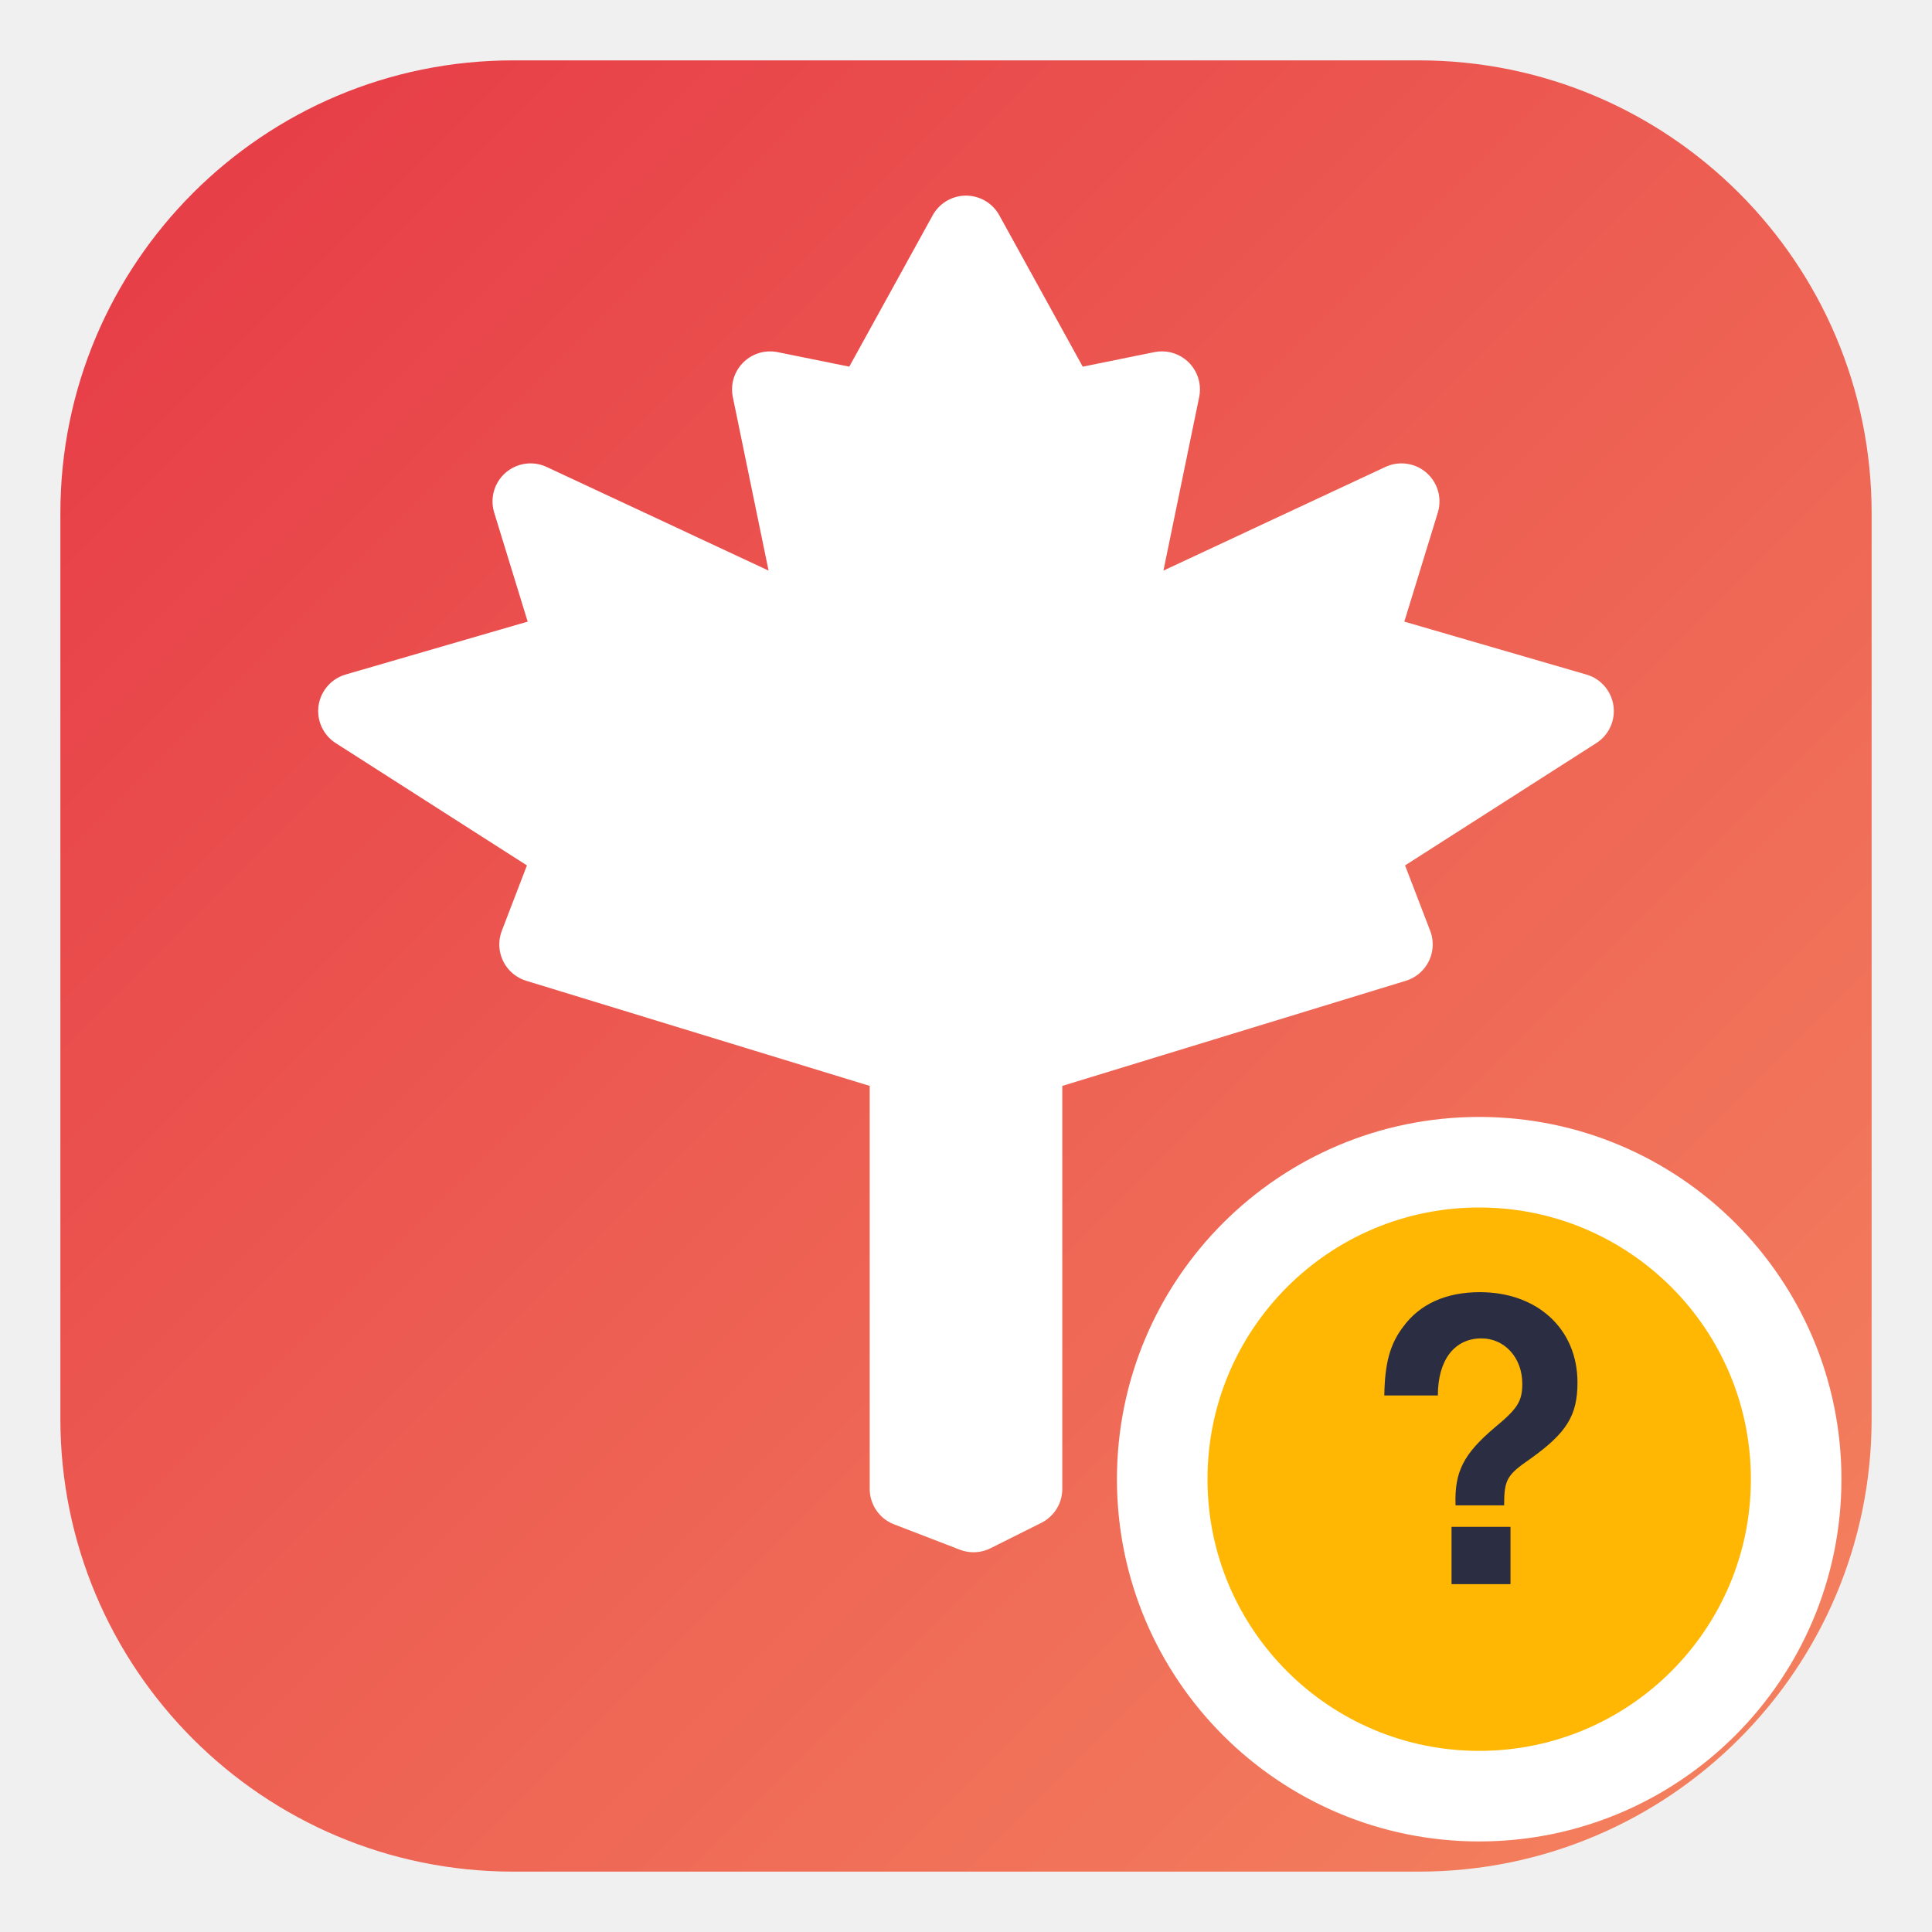
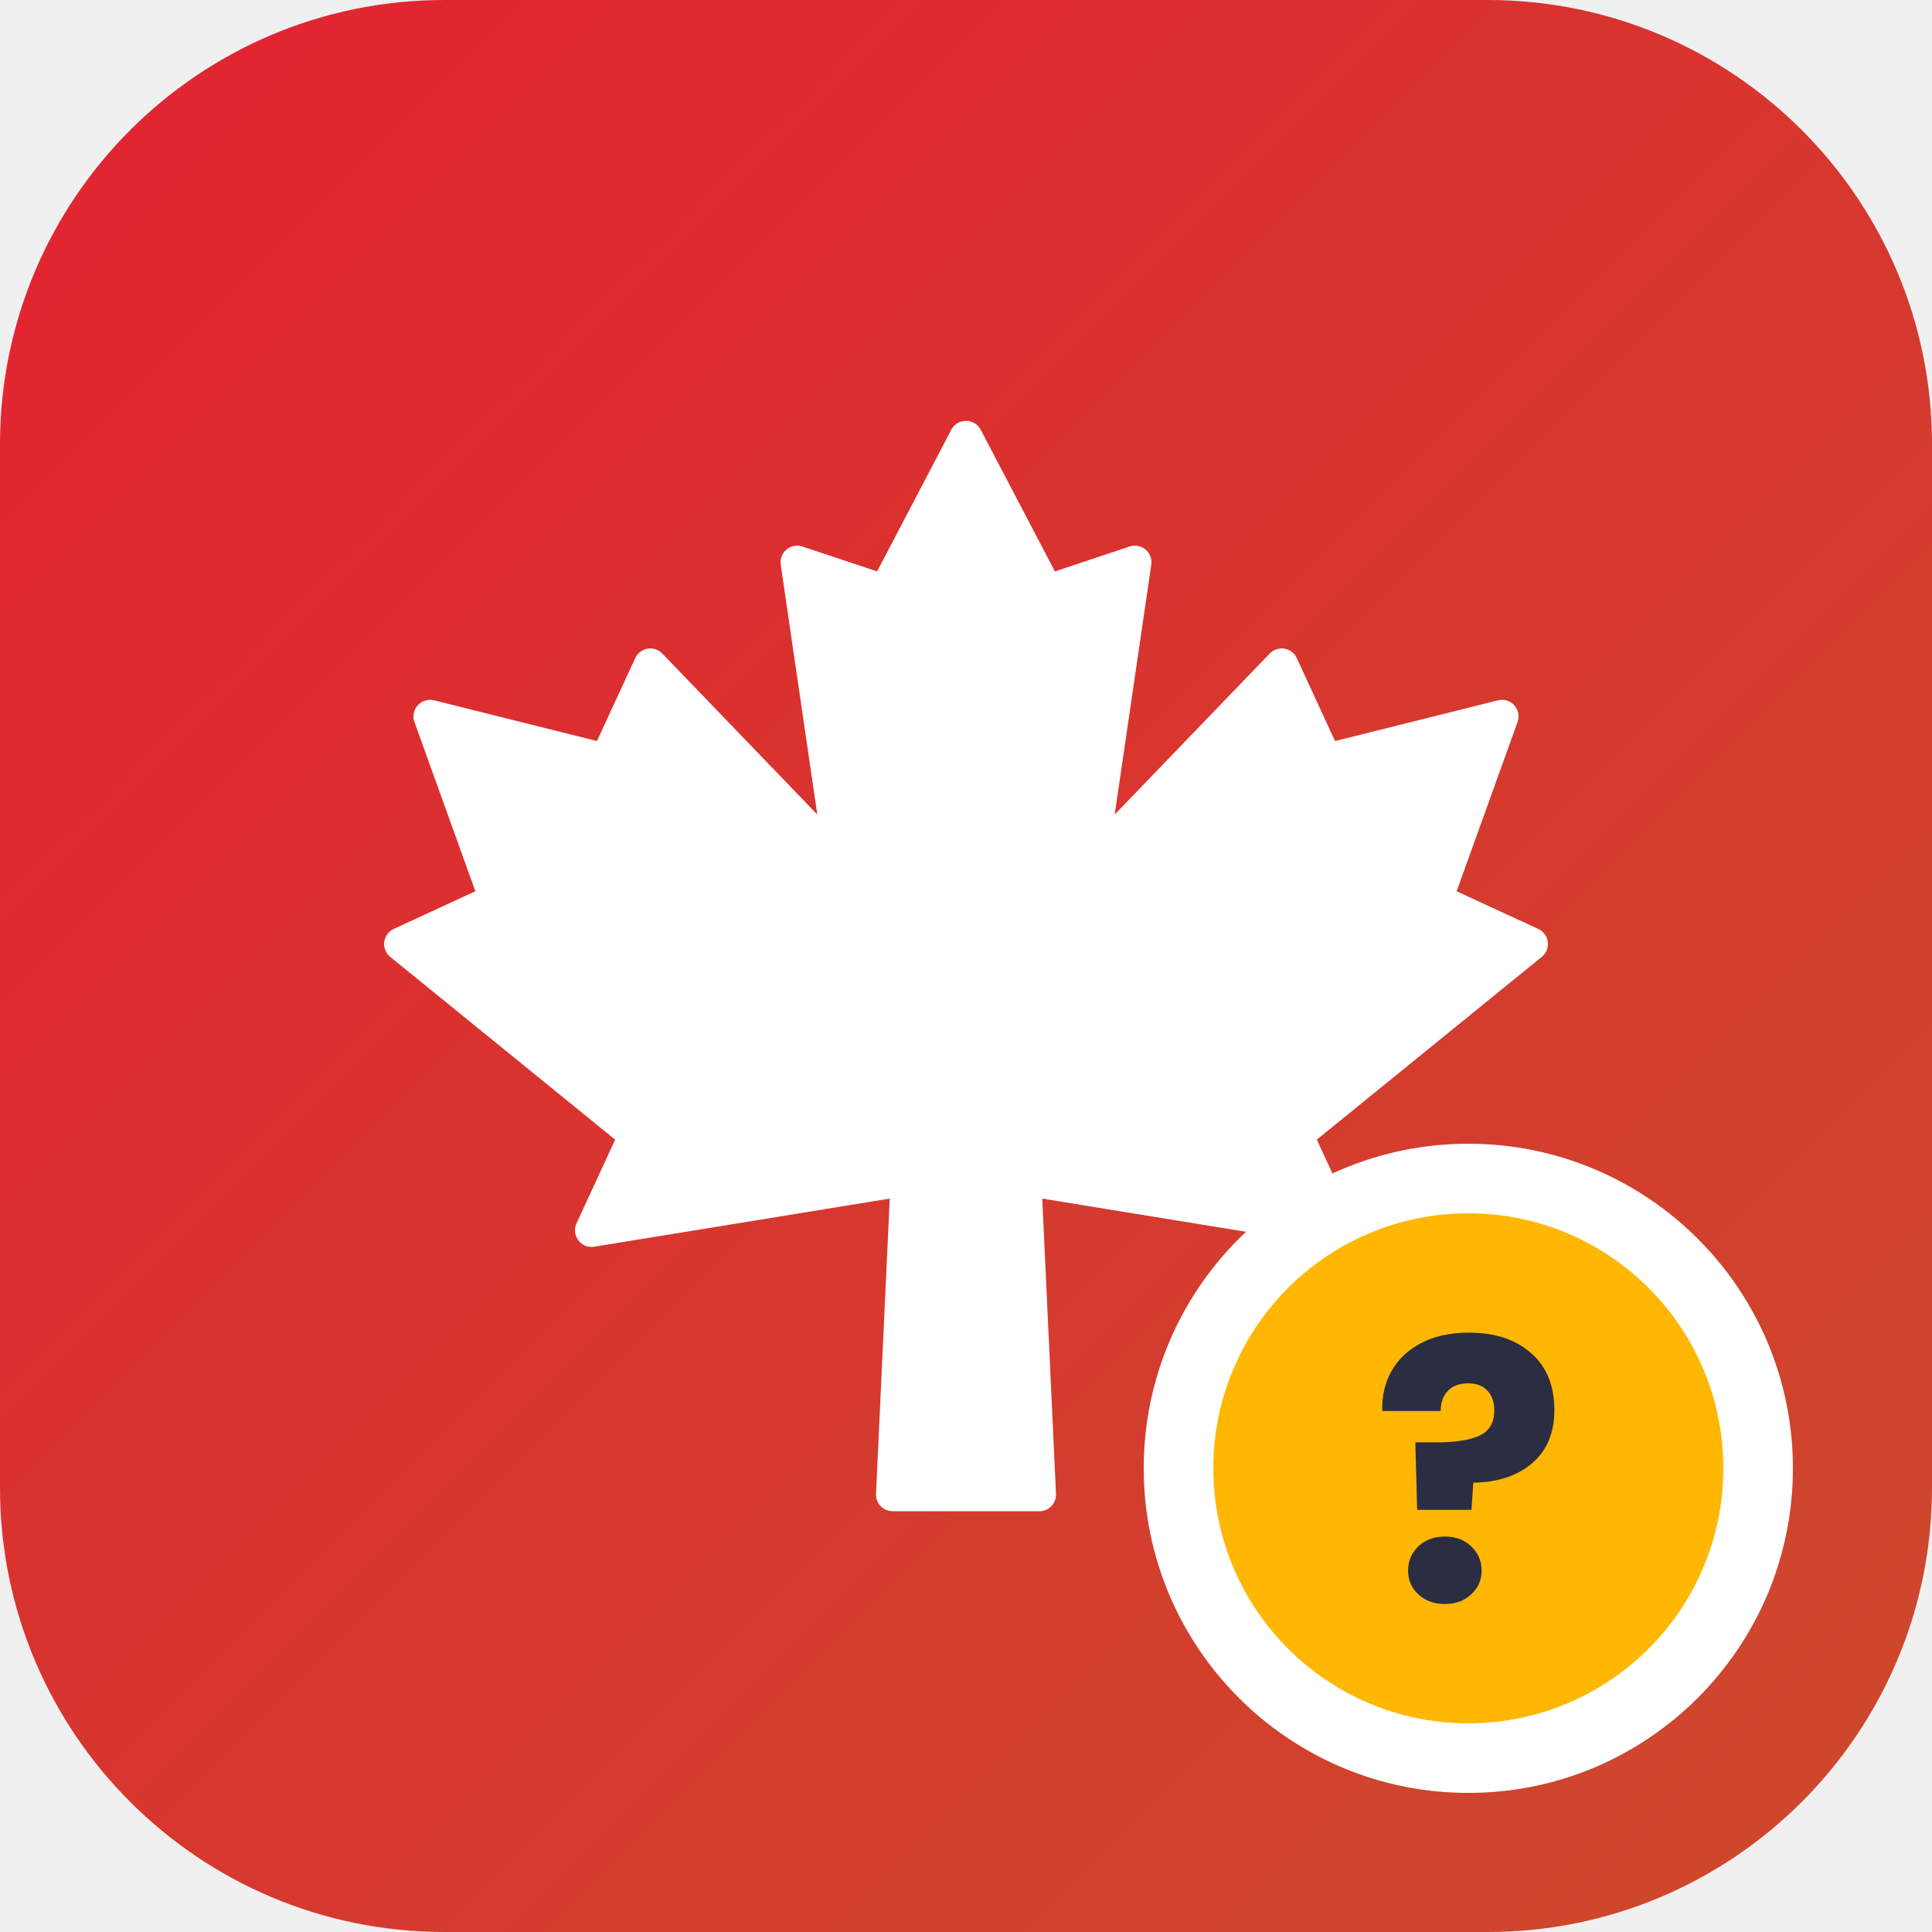
<svg xmlns="http://www.w3.org/2000/svg" viewBox="0 0 128 128" width="128" height="128" role="img" aria-label="Canada Quiz">
  <defs>
    <linearGradient id="g" x1="0" y1="0" x2="1" y2="1">
-       <stop offset="0%" stop-color="#e63946" />
-       <stop offset="100%" stop-color="#f4845f" />
+       <stop offset="0" stop-color="#e32231" />
+       <stop offset="1" stop-color="#cc4a2c" />
    </linearGradient>
  </defs>
-   <rect x="4" y="4" width="120" height="120" rx="30" fill="url(#g)" />
-   <path d="M64.00,15.48 L70.42,27.13 L76.98,25.80 L73.60,42.21 L92.85,33.22 L89.88,42.89 L104.40,47.11 L90.00,56.32 L92.40,62.57 L67.86,70.08 L67.86,98.64 L64.50,100.32 L60.14,98.64 L60.14,70.08 L35.60,62.57 L38.00,56.32 L23.60,47.11 L38.12,42.89 L35.15,33.22 L54.40,42.21 L51.02,25.80 L57.58,27.13 Z" fill="#fff" stroke="#fff" stroke-width="5.04" stroke-linejoin="round" stroke-linecap="round" />
-   <circle cx="98" cy="98" r="21" fill="#ffb703" stroke="#fff" stroke-width="6" />
-   <text x="98" y="99" font-family="Segoe UI,Helvetica,Arial,sans-serif" font-size="26" font-weight="800" fill="#2b2d42" text-anchor="middle" dominant-baseline="central">?</text>
+   <rect width="128" height="128" rx="29.44" fill="url(#g)" />
+   <path fill="#ffffff" stroke="#ffffff" stroke-width="2.26" stroke-linejoin="round" transform="translate(15.36 25.09) scale(0.9728)" d="M50,4 L55.5,14.5 L61.5,12.5 L58.5,33 L71.5,19.5 L74.5,26 L86.5,23 L82,35.5 L88.5,38.5 L72.5,51.5 L75.5,58 L54,54.5 L55,76 L45,76 L46,54.5 L24.5,58 L27.5,51.5 L11.5,38.5 L18,35.5 L13.5,23 L25.5,26 L28.5,19.5 L41.5,33 L38.5,12.5 L44.5,14.5 Z" />
+   <circle cx="97.28" cy="97.28" r="19.20" fill="#ffb703" stroke="#ffffff" stroke-width="4.61" />
+   <path fill="#2b2d42" d="M102.98 93.43Q102.98 95.68 101.51 96.94Q100.03 98.2 97.61 98.23L97.49 100.03H93.89L93.77 95.56H95.21Q97.05 95.56 98.03 95.11Q99 94.65 99 93.45Q99 92.61 98.54 92.13Q98.09 91.65 97.27 91.65Q96.41 91.65 95.93 92.14Q95.45 92.64 95.45 93.48H91.58Q91.53 92.01 92.19 90.84Q92.85 89.66 94.16 88.98Q95.47 88.29 97.32 88.29Q99.89 88.29 101.43 89.64Q102.98 90.98 102.98 93.43ZM93.29 104.06Q93.29 103.1 93.97 102.45Q94.65 101.8 95.73 101.8Q96.79 101.8 97.47 102.45Q98.16 103.1 98.16 104.06Q98.16 105 97.47 105.63Q96.79 106.27 95.73 106.27Q94.65 106.27 93.97 105.63Q93.29 105 93.29 104.06Z" />
</svg>
